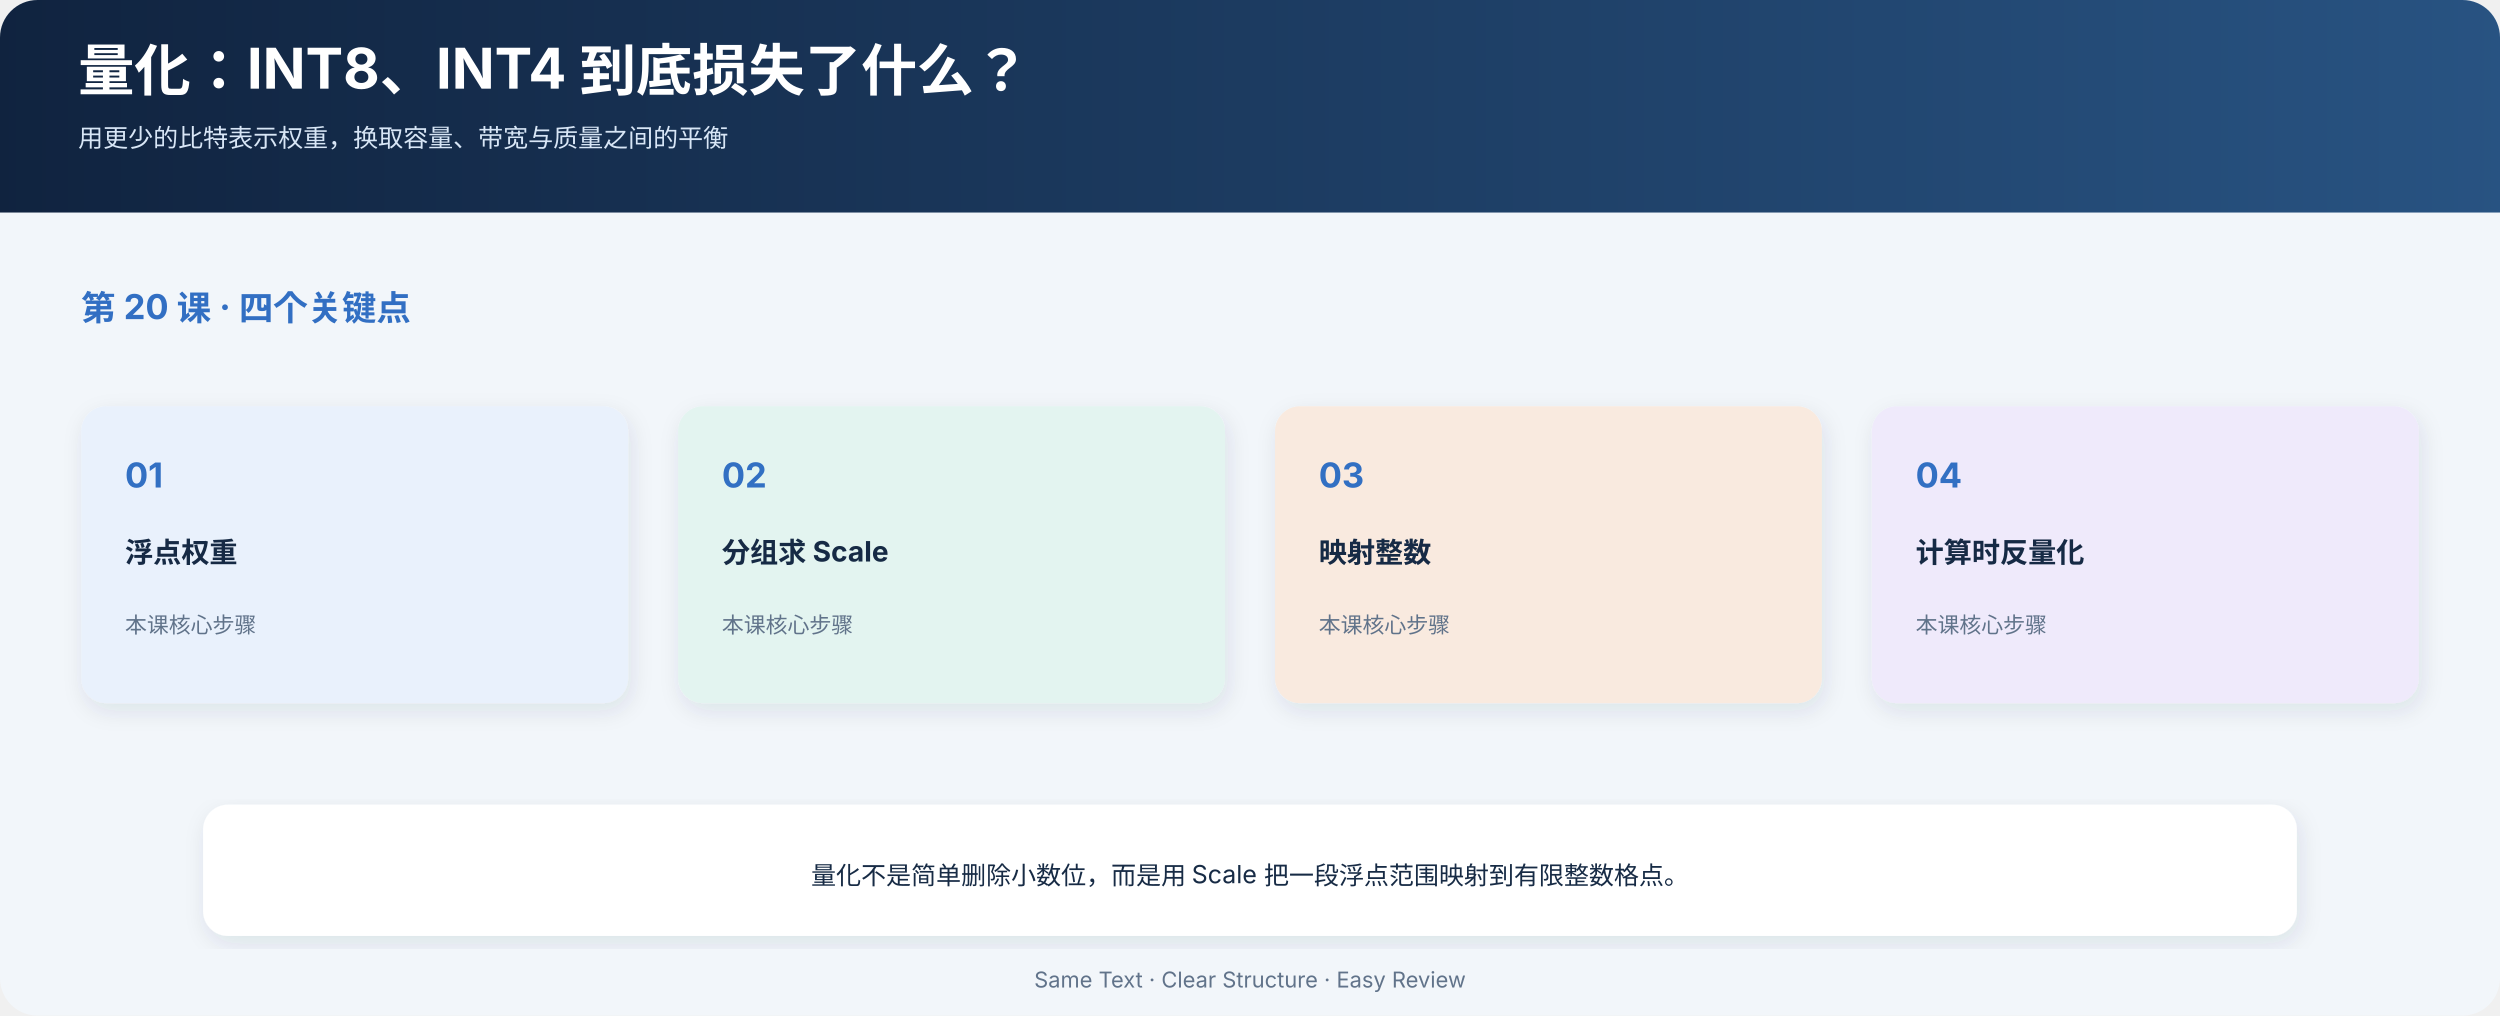
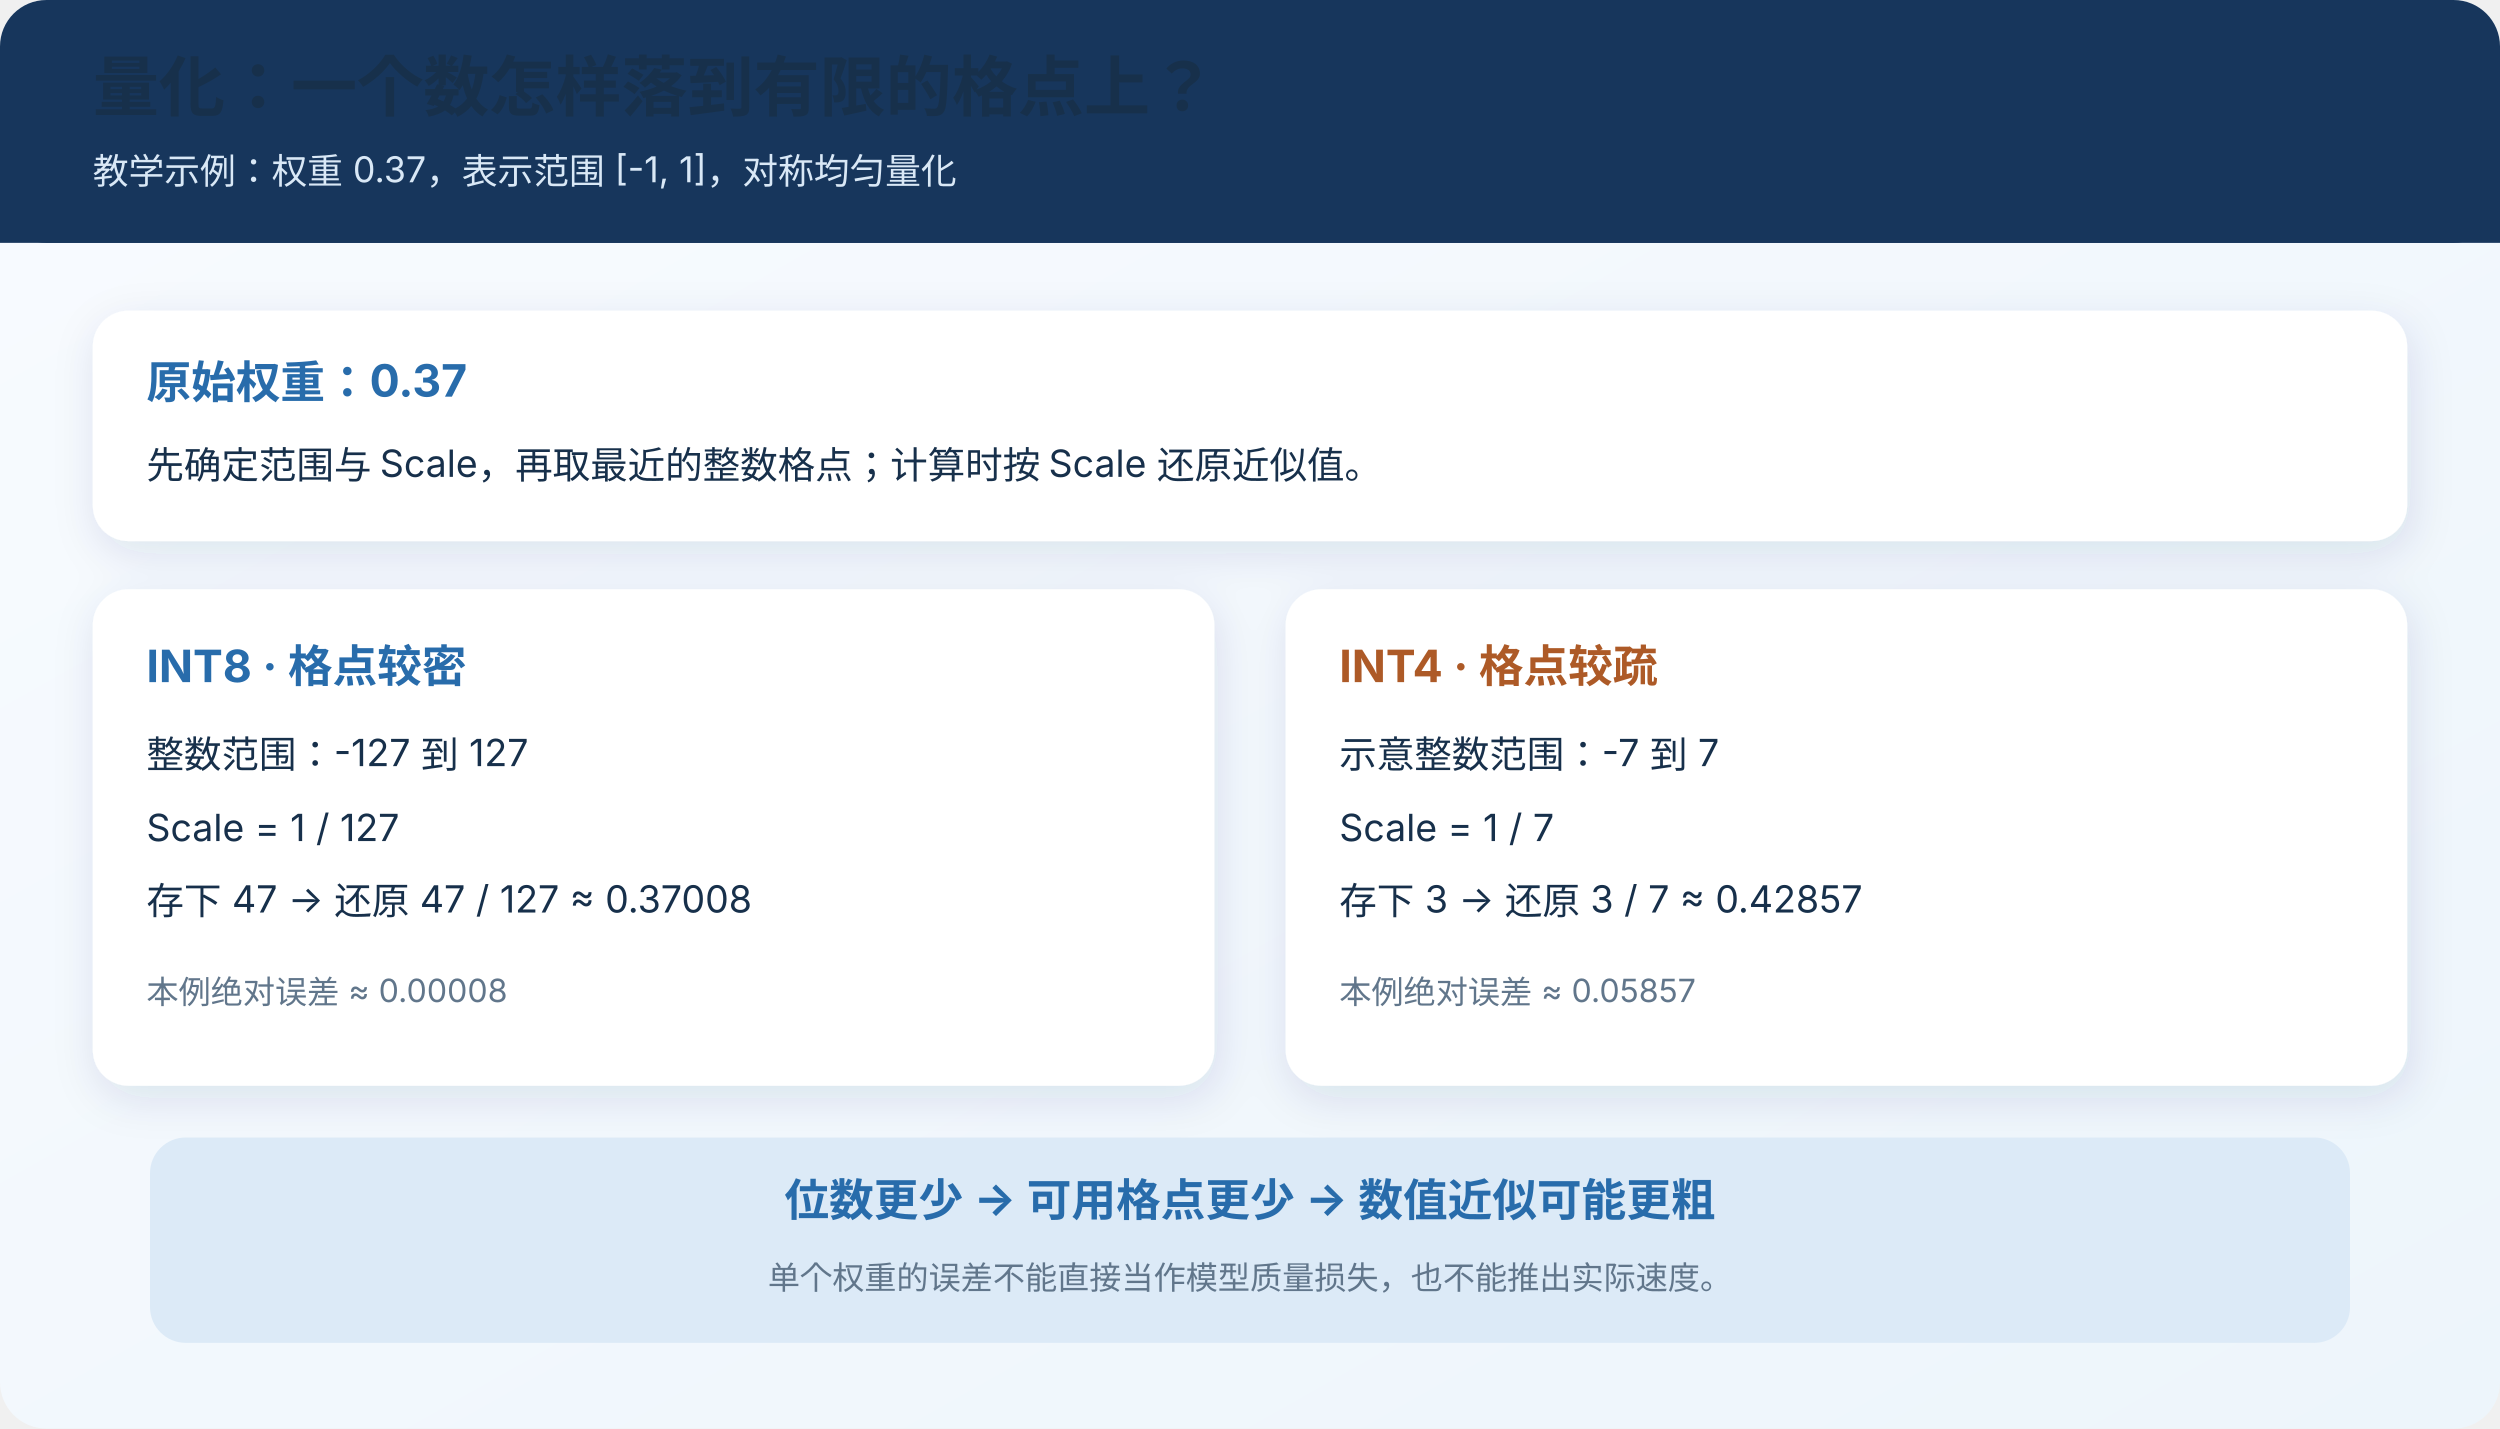
- <svg xmlns="http://www.w3.org/2000/svg" width="1600" height="650" viewBox="0 0 1600 650" role="img" aria-labelledby="t d">
+ <svg xmlns="http://www.w3.org/2000/svg" width="1400" height="800" viewBox="0 0 1400 800" role="img" aria-labelledby="t d">
  <defs>
-     <linearGradient id="h">
-       <stop stop-color="#10233f" />
-       <stop offset="1" stop-color="#285382" />
+     <linearGradient id="bg" x2="1" y2="1">
+       <stop stop-color="#f8fbff" />
+       <stop offset="1" stop-color="#edf5fb" />
    </linearGradient>
    <filter id="s">
-       <feDropShadow dy="5" stdDeviation="7" flood-color="#233753" flood-opacity=".1" />
+       <feDropShadow dy="7" stdDeviation="12" flood-color="#24466a" flood-opacity=".11" />
    </filter>
-     <style>text{font-family:-apple-system,BlinkMacSystemFont,"Segoe UI","PingFang SC","Microsoft YaHei",sans-serif;fill:#172b45}.w{fill:#fff}.l{fill:#d8e6f6}.m{fill:#61738a}.h1{font-size:36px;font-weight:700}.h2{font-size:22px;font-weight:700;fill:#326fc3}.h3{font-size:18px;font-weight:700}.body{font-size:16px}.small{font-size:14px}</style>
+     <style>text{font-family:-apple-system,BlinkMacSystemFont,'PingFang SC','Microsoft YaHei',sans-serif;fill:#17304b}.h{font-size:37px;font-weight:700}.sub{font-size:20px;fill:#d9e8f6}.title{font-size:25px;font-weight:700}.body{font-size:21px}.small{font-size:18px;fill:#61768b}.blue{fill:#286cab}.teal{fill:#188078}.orange{fill:#ad5a27}</style>
  </defs>
-   <rect width="1600" height="650" rx="24" fill="#f2f6fa" />
-   <path d="M24 0h1552a24 24 0 0 1 24 24v112H0V24A24 24 0 0 1 24 0z" fill="url(#h)" />
-   <text x="50" y="58" class="h1 w">量化：INT8、INT4 到底损失了什么？</text>
-   <text x="50" y="94" class="body l">用更少的比特表示权重，换取容量、带宽与质量之间的平衡</text>
-   <text x="52" y="205" class="h2">第 20 课 · 四个关键点</text>
+   <rect width="1400" height="800" rx="26" fill="url(#bg)" />
+   <rect width="1400" height="136" rx="26" fill="#17365c" />
+   <rect y="105" width="1400" height="31" fill="#17365c" />
+   <text x="52" y="62" class="h" fill="#fff">量化：一个数怎样落到有限的格点上？</text>
+   <text x="52" y="103" class="sub">教学示例：权重 0.37，表示范围 [-1, 1]，对称均匀量化</text>
  <g filter="url(#s)">
-     <rect x="52" y="260" width="350" height="190" rx="16" fill="#e9f1fc" />
-     <text x="80" y="312" class="h2">01</text>
-     <text x="80" y="360" class="h3">浮点权重</text>
-     <text x="80" y="405" class="small m">
-       <tspan x="80" dy="0">本课核心步骤</tspan>
-     </text>
-     <rect x="434" y="260" width="350" height="190" rx="16" fill="#e3f4f0" />
-     <text x="462" y="312" class="h2">02</text>
-     <text x="462" y="360" class="h3">分组求 Scale</text>
-     <text x="462" y="405" class="small m">
-       <tspan x="462" dy="0">本课核心步骤</tspan>
-     </text>
-     <rect x="816" y="260" width="350" height="190" rx="16" fill="#f9eadf" />
-     <text x="844" y="312" class="h2">03</text>
-     <text x="844" y="360" class="h3">映射整数</text>
-     <text x="844" y="405" class="small m">
-       <tspan x="844" dy="0">本课核心步骤</tspan>
-     </text>
-     <rect x="1198" y="260" width="350" height="190" rx="16" fill="#efeafb" />
-     <text x="1226" y="312" class="h2">04</text>
-     <text x="1226" y="360" class="h3">计算时反量化</text>
-     <text x="1226" y="405" class="small m">
-       <tspan x="1226" dy="0">本课核心步骤</tspan>
-     </text>
+     <rect x="52" y="174" width="1296" height="129" rx="20" fill="#fff" />
+     <rect x="52" y="330" width="628" height="278" rx="20" fill="#fff" />
+     <rect x="720" y="330" width="628" height="278" rx="20" fill="#fff" />
  </g>
-   <rect x="130" y="515" width="1340" height="84" rx="16" fill="#fff" filter="url(#s)" />
-   <text x="800" y="566" class="body" text-anchor="middle">量化不是简单删除小数位，而是用 Scale 把一段浮点范围映射到有限整数格点。</text>
-   <text x="800" y="632" class="small m" text-anchor="middle">Same Text · Clear Structure · Easy Review</text>
+   <text x="82" y="223" class="title blue">原始权重：0.37</text>
+   <text x="82" y="268" class="body">先确定范围与 Scale，再取最近的整数格点；计算时按 Scale 还原近似值。</text>
+   <text x="82" y="382" class="title blue">INT8 · 格点较密</text>
+   <text x="82" y="430" class="body">整数范围：-127 到 127</text>
+   <text x="82" y="471" class="body">Scale = 1 / 127</text>
+   <text x="82" y="512" class="body">存下 47 → 还原 47 / 127 ≈ 0.37008</text>
+   <text x="82" y="562" class="small">本例绝对误差 ≈ 0.00008</text>
+   <text x="750" y="382" class="title orange">INT4 · 格点较疏</text>
+   <text x="750" y="430" class="body">示意整数范围：-7 到 7</text>
+   <text x="750" y="471" class="body">Scale = 1 / 7</text>
+   <text x="750" y="512" class="body">存下 3 → 还原 3 / 7 ≈ 0.42857</text>
+   <text x="750" y="562" class="small">本例绝对误差 ≈ 0.05857</text>
+   <rect x="84" y="637" width="1232" height="115" rx="20" fill="#dceaf7" />
+   <text x="700" y="681" text-anchor="middle" class="title blue">位数更少 → 可用格点更少 → 数值近似可能更粗</text>
+   <text x="700" y="722" text-anchor="middle" class="small">单个权重的误差不能直接当作模型质量损失，也不能推出实际速度。</text>
</svg>
